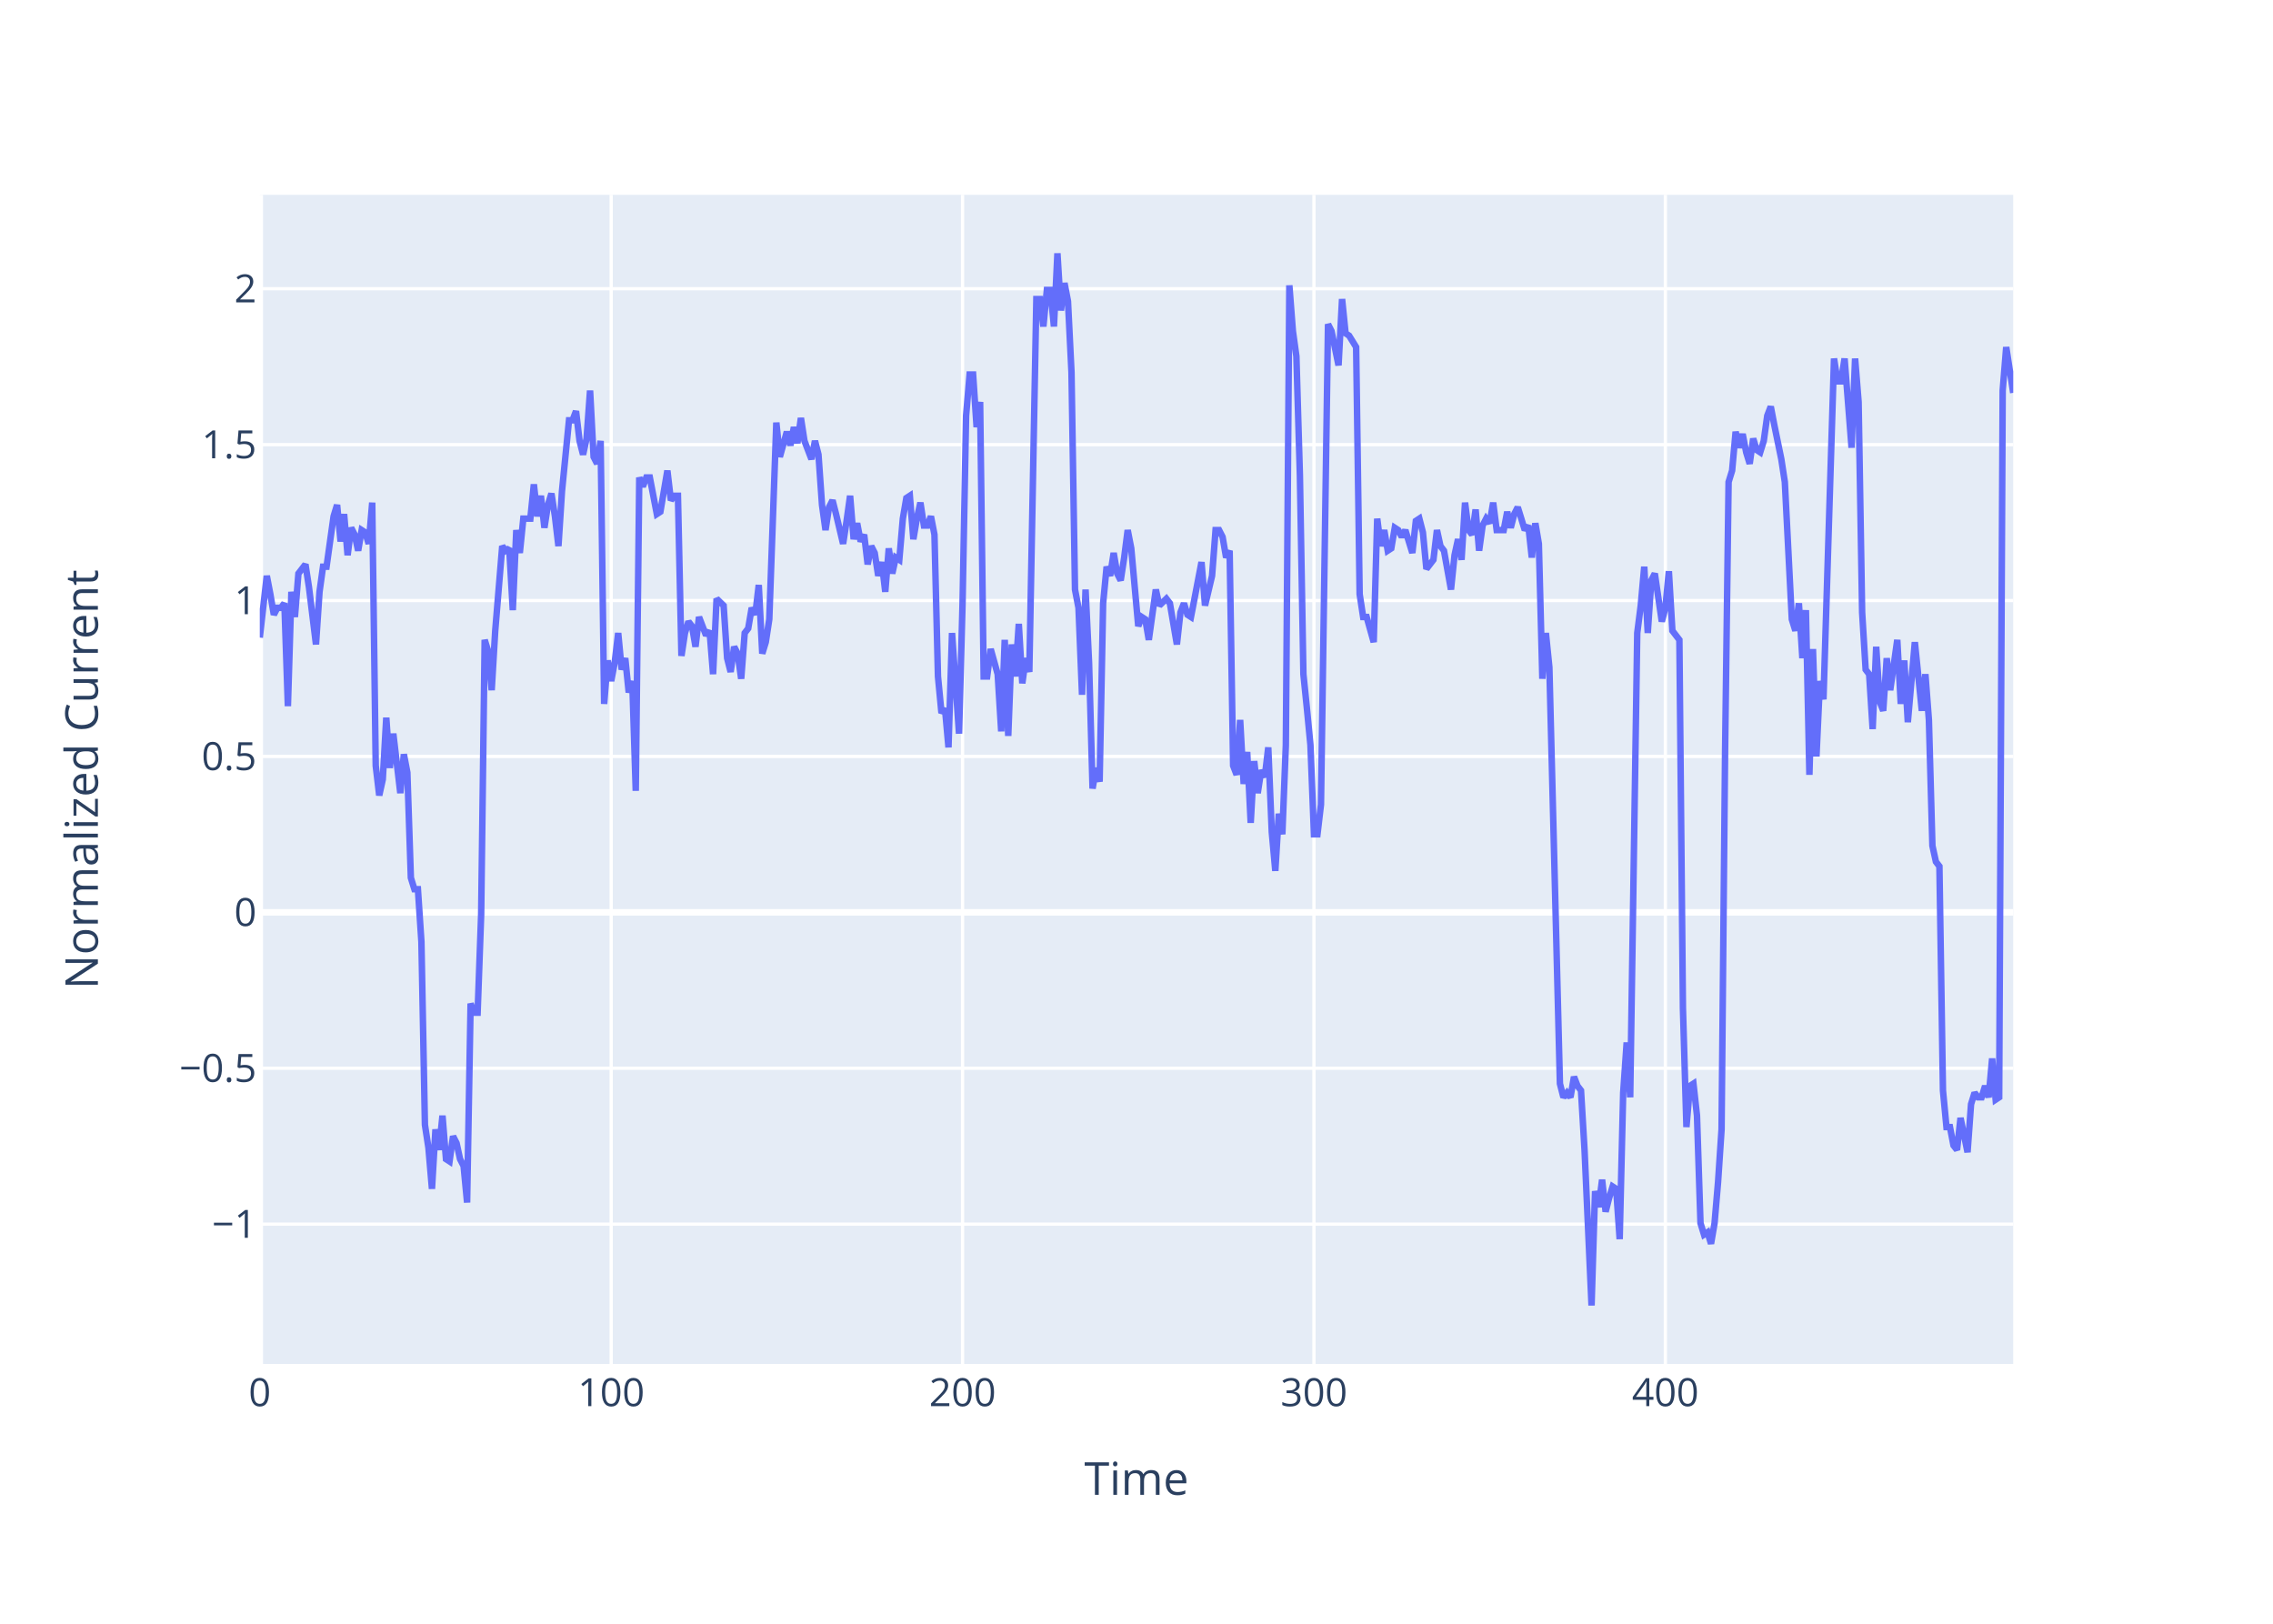
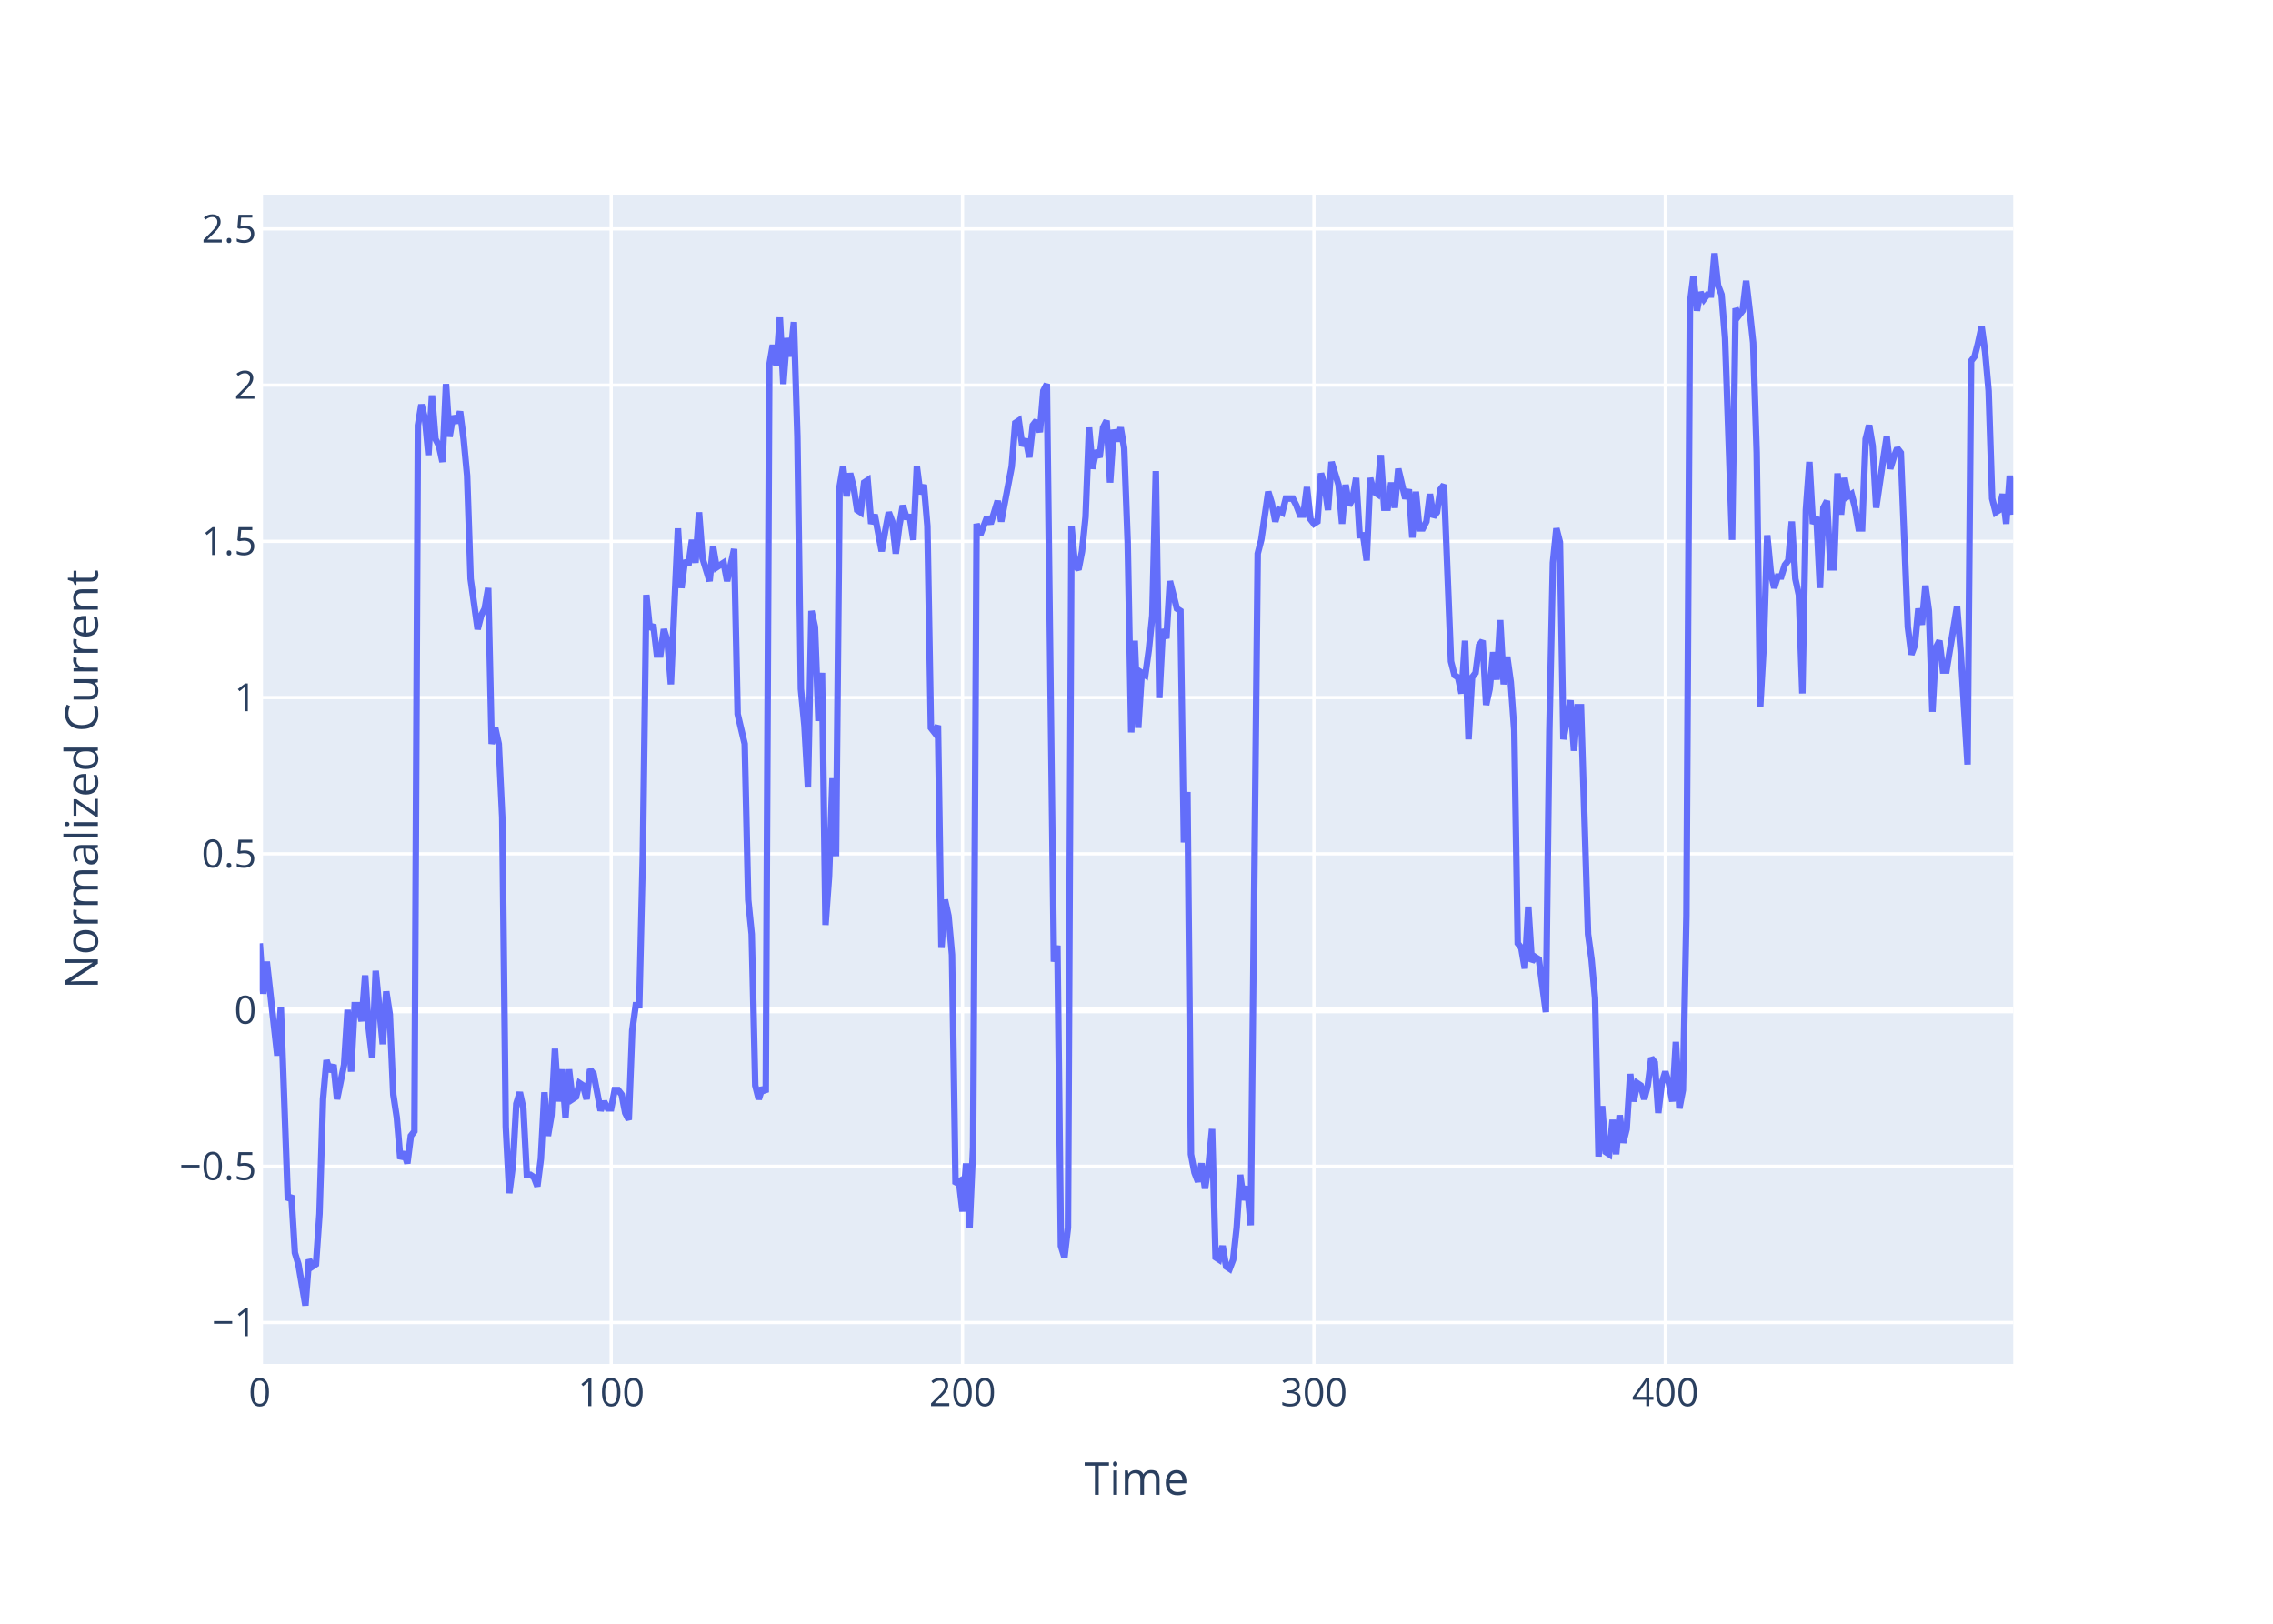
<svg xmlns="http://www.w3.org/2000/svg" class="main-svg" width="700" height="500" style="" viewBox="0 0 700 500">
  <rect x="0" y="0" width="700" height="500" style="fill: rgb(255, 255, 255); fill-opacity: 1;" />
-   <defs id="defs-c4b8fc">
+   <defs id="defs-1f460a">
    <g class="clips">
-       <clipPath id="clipc4b8fcxyplot" class="plotclip">
+       <clipPath id="clip1f460axyplot" class="plotclip">
        <rect width="540" height="360" />
      </clipPath>
-       <clipPath class="axesclip" id="clipc4b8fcx">
+       <clipPath class="axesclip" id="clip1f460ax">
        <rect x="80" y="0" width="540" height="500" />
      </clipPath>
-       <clipPath class="axesclip" id="clipc4b8fcy">
+       <clipPath class="axesclip" id="clip1f460ay">
        <rect x="0" y="60" width="700" height="360" />
      </clipPath>
-       <clipPath class="axesclip" id="clipc4b8fcxy">
+       <clipPath class="axesclip" id="clip1f460axy">
        <rect x="80" y="60" width="540" height="360" />
      </clipPath>
    </g>
    <g class="gradients" />
    <g class="patterns" />
  </defs>
  <g class="bglayer">
    <rect class="bg" x="80" y="60" width="540" height="360" style="fill: rgb(229, 236, 246); fill-opacity: 1; stroke-width: 0;" />
  </g>
  <g class="layer-below">
    <g class="imagelayer" />
    <g class="shapelayer" />
  </g>
  <g class="cartesianlayer">
    <g class="subplot xy">
      <g class="layer-subplot">
        <g class="shapelayer" />
        <g class="imagelayer" />
      </g>
      <g class="minor-gridlayer">
        <g class="x" />
        <g class="y" />
      </g>
      <g class="gridlayer">
        <g class="x">
          <path class="xgrid crisp" transform="translate(188.22,0)" d="M0,60v360" style="stroke: rgb(255, 255, 255); stroke-opacity: 1; stroke-width: 1px;" />
          <path class="xgrid crisp" transform="translate(296.43,0)" d="M0,60v360" style="stroke: rgb(255, 255, 255); stroke-opacity: 1; stroke-width: 1px;" />
          <path class="xgrid crisp" transform="translate(404.65,0)" d="M0,60v360" style="stroke: rgb(255, 255, 255); stroke-opacity: 1; stroke-width: 1px;" />
          <path class="xgrid crisp" transform="translate(512.87,0)" d="M0,60v360" style="stroke: rgb(255, 255, 255); stroke-opacity: 1; stroke-width: 1px;" />
        </g>
        <g class="y">
-           <path class="ygrid crisp" transform="translate(0,376.95)" d="M80,0h540" style="stroke: rgb(255, 255, 255); stroke-opacity: 1; stroke-width: 1px;" />
-           <path class="ygrid crisp" transform="translate(0,328.94)" d="M80,0h540" style="stroke: rgb(255, 255, 255); stroke-opacity: 1; stroke-width: 1px;" />
-           <path class="ygrid crisp" transform="translate(0,232.93)" d="M80,0h540" style="stroke: rgb(255, 255, 255); stroke-opacity: 1; stroke-width: 1px;" />
-           <path class="ygrid crisp" transform="translate(0,184.92)" d="M80,0h540" style="stroke: rgb(255, 255, 255); stroke-opacity: 1; stroke-width: 1px;" />
-           <path class="ygrid crisp" transform="translate(0,136.92)" d="M80,0h540" style="stroke: rgb(255, 255, 255); stroke-opacity: 1; stroke-width: 1px;" />
-           <path class="ygrid crisp" transform="translate(0,88.91)" d="M80,0h540" style="stroke: rgb(255, 255, 255); stroke-opacity: 1; stroke-width: 1px;" />
+           <path class="ygrid crisp" transform="translate(0,407.24)" d="M80,0h540" style="stroke: rgb(255, 255, 255); stroke-opacity: 1; stroke-width: 1px;" />
+           <path class="ygrid crisp" transform="translate(0,359.13)" d="M80,0h540" style="stroke: rgb(255, 255, 255); stroke-opacity: 1; stroke-width: 1px;" />
+           <path class="ygrid crisp" transform="translate(0,262.91)" d="M80,0h540" style="stroke: rgb(255, 255, 255); stroke-opacity: 1; stroke-width: 1px;" />
+           <path class="ygrid crisp" transform="translate(0,214.8)" d="M80,0h540" style="stroke: rgb(255, 255, 255); stroke-opacity: 1; stroke-width: 1px;" />
+           <path class="ygrid crisp" transform="translate(0,166.69)" d="M80,0h540" style="stroke: rgb(255, 255, 255); stroke-opacity: 1; stroke-width: 1px;" />
+           <path class="ygrid crisp" transform="translate(0,118.58)" d="M80,0h540" style="stroke: rgb(255, 255, 255); stroke-opacity: 1; stroke-width: 1px;" />
+           <path class="ygrid crisp" transform="translate(0,70.47)" d="M80,0h540" style="stroke: rgb(255, 255, 255); stroke-opacity: 1; stroke-width: 1px;" />
        </g>
      </g>
      <g class="zerolinelayer">
        <path class="xzl zl crisp" transform="translate(80,0)" d="M0,60v360" style="stroke: rgb(255, 255, 255); stroke-opacity: 1; stroke-width: 2px;" />
-         <path class="yzl zl crisp" transform="translate(0,280.94)" d="M80,0h540" style="stroke: rgb(255, 255, 255); stroke-opacity: 1; stroke-width: 2px;" />
+         <path class="yzl zl crisp" transform="translate(0,311.02)" d="M80,0h540" style="stroke: rgb(255, 255, 255); stroke-opacity: 1; stroke-width: 2px;" />
      </g>
      <g class="layer-between">
        <g class="shapelayer" />
        <g class="imagelayer" />
      </g>
      <path class="xlines-below" />
      <path class="ylines-below" />
      <g class="overlines-below" />
      <g class="xaxislayer-below" />
      <g class="yaxislayer-below" />
      <g class="overaxes-below" />
      <g class="overplot">
-         <g class="xy" transform="translate(80,60)" clip-path="url(#clipc4b8fcxyplot)">
+         <g class="xy" transform="translate(80,60)" clip-path="url(#clip1f460axyplot)">
          <g class="scatterlayer mlayer">
-             <g class="trace scatter trace72a890" style="stroke-miterlimit: 2; opacity: 1;">
+             <g class="trace scatter trace1ed63c" style="stroke-miterlimit: 2; opacity: 1;">
              <g class="fills" />
              <g class="errorbars" />
              <g class="lines">
-                 <path class="js-line" d="M0,136.33L2.16,117.31L3.25,122.95L4.33,129.29L5.41,127.17L6.49,127.17L7.58,125.77L8.66,157.46L9.74,122.24L10.82,129.99L11.9,116.61L14.07,113.79L15.15,120.83L17.31,138.44L18.4,122.24L19.48,114.5L20.56,114.5L22.73,99L23.81,95.48L24.89,106.75L25.97,98.3L27.05,110.97L28.14,102.52L29.22,104.63L30.3,109.57L31.38,103.23L32.46,103.93L33.55,107.45L34.63,94.77L35.71,175.77L36.79,184.93L37.88,180L38.96,160.98L40.04,176.48L41.12,165.91L43.29,184.23L44.37,172.25L45.45,177.89L46.53,210.29L47.62,213.81L48.7,213.81L49.78,230.01L50.86,286.36L51.94,293.4L53.03,306.08L54.11,287.77L55.19,294.1L56.27,283.54L57.35,296.92L58.44,297.63L59.52,289.88L60.6,291.99L61.68,296.92L62.77,299.03L63.85,310.3L64.93,249.03L66.01,251.84L67.09,251.84L68.18,221.56L69.26,137.03L70.34,140.56L71.42,152.53L72.51,134.22L74.67,108.16L75.75,109.57L76.83,108.86L77.92,127.88L79,103.23L80.08,110.27L81.16,99.7L82.24,99.7L83.33,99.7L84.41,89.14L85.49,99L86.57,92.66L87.66,102.52L88.74,95.48L89.82,91.96L90.9,99L91.98,108.16L93.07,91.25L95.23,69.42L96.31,69.42L97.39,66.6L98.48,75.76L99.56,79.98L100.64,75.05L101.72,60.26L102.81,80.69L103.89,82.8L104.97,75.76L106.05,156.76L107.13,143.37L108.22,149.71L109.3,144.08L110.38,134.92L111.46,146.19L112.55,142.67L113.63,153.23L114.71,149.71L115.79,183.52L116.87,87.03L117.96,89.84L119.04,87.03L120.12,87.03L122.28,98.3L123.37,97.59L125.53,84.91L126.61,94.07L127.7,92.66L128.78,92.66L129.86,141.97L130.94,134.92L132.02,131.4L133.11,132.81L134.19,139.15L135.27,129.99L137.43,135.63L138.52,134.22L139.6,147.6L140.68,124.36L142.85,126.47L143.93,142.67L145.01,146.9L146.09,139.15L147.17,141.26L148.26,149.01L149.34,134.92L150.42,133.51L151.5,127.17L152.59,129.29L153.67,120.13L154.75,141.26L155.83,137.74L156.91,130.7L159.08,70.12L160.16,80.69L162.32,72.94L163.41,77.17L164.49,71.53L165.57,76.46L166.65,68.71L167.74,75.76L169.9,81.39L170.98,75.76L172.06,79.98L173.15,95.48L174.23,103.23L175.31,96.18L176.39,94.07L177.47,98.3L179.64,107.45L180.72,100.41L181.8,92.66L182.89,106.04L183.97,101.11L185.05,106.75L186.13,104.63L187.21,113.79L188.3,108.16L189.38,110.27L190.46,117.31L191.54,113.09L192.63,122.24L193.71,108.86L194.79,116.61L195.87,111.68L196.95,112.38L198.04,99.7L199.12,93.37L200.2,92.66L201.28,106.04L202.36,99.7L203.45,94.77L204.53,101.82L205.61,101.82L206.69,99L207.78,104.63L208.86,148.3L209.94,159.57L211.02,158.17L212.1,170.14L213.19,134.92L215.35,165.91L216.43,125.77L217.52,68.01L218.6,55.33L219.68,55.33L220.76,71.53L221.84,63.78L222.93,148.3L224.01,148.3L225.09,139.85L227.25,147.6L228.34,165.21L229.42,137.03L230.5,166.62L231.58,138.44L232.67,148.3L233.75,132.1L234.83,150.42L235.91,142.67L236.99,146.9L239.16,32.09L240.24,32.09L241.32,40.54L242.4,29.27L243.49,29.27L244.57,40.54L245.65,18L246.73,35.61L247.82,27.16L248.9,32.79L249.98,54.63L251.06,121.54L252.14,127.17L253.23,153.94L254.31,121.54L255.39,144.08L256.47,182.82L257.56,176.48L258.64,180.7L259.72,125.77L260.8,114.5L261.88,117.31L262.97,110.27L264.05,116.61L265.13,118.72L266.21,111.68L267.29,103.23L268.38,108.86L270.54,132.81L271.62,129.99L272.71,130.7L273.79,137.03L275.95,121.54L277.03,126.47L279.2,124.36L280.28,125.77L282.44,138.44L283.53,128.58L284.61,125.77L285.69,129.29L286.77,129.99L287.86,124.36L290.02,113.09L291.1,126.47L293.27,117.31L294.35,103.23L295.43,103.23L296.51,105.34L297.6,111.68L298.68,109.57L299.76,175.77L300.84,178.59L301.92,161.69L303.01,181.41L304.09,171.55L305.17,193.38L306.25,174.37L307.33,184.23L308.42,177.18L309.5,179.3L310.58,170.14L311.66,196.2L312.75,208.17L313.83,190.57L314.91,196.9L315.99,169.43L317.07,27.86L318.16,41.95L319.24,49.7L320.32,86.32L321.4,147.6L322.48,158.17L323.57,169.43L324.65,196.9L325.73,196.9L326.81,187.75L328.98,39.83L330.06,41.95L332.22,52.51L333.31,32.09L334.39,42.65L335.47,43.36L337.64,46.88L338.72,122.95L339.8,129.99L340.88,129.99L343.05,137.74L344.13,99.7L345.21,108.16L346.29,103.23L347.37,109.57L348.46,108.86L349.54,102.52L350.62,103.23L351.7,105.34L352.79,103.23L354.95,110.27L356.03,100.41L357.11,99.7L358.2,103.93L359.28,115.2L360.36,113.79L361.44,112.38L362.53,103.23L363.61,108.16L364.69,109.57L366.85,121.54L367.94,110.97L369.02,106.04L370.1,112.38L371.18,94.77L372.26,103.23L373.35,104.63L374.43,96.89L375.51,109.57L376.59,101.82L377.68,99.7L378.76,101.11L379.84,94.77L380.92,103.23L383.09,103.23L384.17,97.59L385.25,102.52L386.33,98.3L387.41,96.18L388.5,99.7L389.58,103.23L390.66,101.82L391.74,111.68L392.83,101.11L393.91,107.45L394.99,149.01L396.07,134.92L397.15,145.49L400.4,273.68L401.48,277.9L402.57,276.5L403.65,277.9L404.73,271.57L405.81,274.38L406.89,275.79L407.98,294.1L410.14,342L411.22,306.78L412.3,311.71L413.39,303.26L414.47,313.12L415.55,308.9L416.63,305.37L417.72,306.08L418.8,321.57L419.88,276.5L420.96,261L422.04,277.9L424.21,134.92L425.29,126.47L426.37,114.5L427.45,134.92L428.54,118.72L429.62,116.61L431.78,131.4L432.87,127.17L433.95,115.9L435.03,134.22L437.19,137.03L438.28,250.43L439.36,287.06L440.44,274.38L441.52,273.68L442.61,283.54L443.69,316.64L444.77,320.17L445.85,319.46L446.93,322.98L448.02,316.64L449.1,303.97L450.18,287.77L451.26,171.55L452.34,88.43L453.43,84.91L454.51,72.94L455.59,77.87L456.67,73.64L457.76,79.28L458.84,82.8L459.92,75.05L461,78.57L462.08,79.28L463.17,75.76L464.25,68.01L465.33,65.19L466.41,70.83L468.58,81.39L469.66,88.43L471.82,130.7L472.91,134.22L473.99,125.77L475.07,142.67L476.15,127.88L477.23,178.59L478.32,139.85L479.4,172.96L480.48,149.71L481.56,155.35L484.81,50.4L485.89,57.44L486.97,57.44L488.06,50.4L490.22,77.87L491.3,50.4L492.38,63.78L493.47,128.58L494.55,146.19L495.63,147.6L496.71,164.5L497.8,139.15L498.88,156.05L499.96,158.87L501.04,142.67L502.12,152.53L504.29,137.03L505.37,156.76L506.45,143.37L507.54,162.39L509.7,137.74L510.78,148.3L511.86,158.87L512.95,147.6L514.03,161.69L515.11,200.43L516.19,205.36L517.27,206.77L518.36,275.79L519.44,287.06L520.52,287.06L521.6,292.7L522.69,294.1L523.77,284.24L525.93,294.81L527.01,280.02L528.1,276.5L529.18,277.9L530.26,277.9L531.34,274.38L532.42,277.9L533.51,265.93L534.59,278.61L535.67,277.9L536.75,60.26L537.84,46.88L540,60.97" style="vector-effect: none; fill: none; stroke: rgb(99, 110, 250); stroke-opacity: 1; stroke-width: 2px; opacity: 1;" />
+                 <path class="js-line" d="M0,230.47L1.08,246L2.16,236.12L5.41,265.06L6.49,250.24L8.66,309.53L9.74,308.12L10.82,325.76L11.9,329.29L14.07,342L15.15,327.88L16.23,330L17.31,329.29L18.4,313.76L19.48,278.47L20.56,266.47L21.64,270L22.73,267.88L23.81,278.47L25.97,267.88L27.05,250.94L28.14,270L29.22,249.53L30.3,249.53L31.38,254.47L32.46,240.35L33.55,256.59L34.63,265.76L35.71,238.94L37.88,261.53L38.96,245.29L40.04,252.35L41.12,277.06L42.2,284.12L43.29,296.82L44.37,294.71L45.45,298.24L46.53,289.76L47.62,288.35L48.7,70.94L49.78,64.59L50.86,68.82L51.94,80.12L53.03,61.76L54.11,75.18L55.19,77.29L56.27,82.24L57.35,58.24L58.44,74.47L59.52,68.12L60.6,70.24L61.68,66.71L62.77,75.18L63.85,86.47L64.93,118.24L67.09,133.76L68.18,129.53L69.26,127.41L70.34,121.06L71.42,169.06L72.51,164.12L73.59,169.06L74.67,191.65L75.75,286.94L76.83,307.41L77.92,298.94L79,279.88L80.08,276.35L81.16,281.29L82.24,301.76L83.33,301.76L84.41,302.47L85.49,305.29L86.57,296.82L87.66,276.35L88.74,289.76L89.82,283.41L90.9,262.94L91.98,279.18L93.07,269.29L94.15,284.12L95.23,269.29L96.31,278.47L97.39,277.76L98.48,273.53L99.56,274.24L100.64,278.47L101.72,269.29L102.81,270.71L104.97,282L106.05,279.18L107.13,281.29L108.22,281.29L109.3,275.65L110.38,275.65L111.46,277.06L112.55,282.71L113.63,284.82L114.71,257.29L115.79,249.53L116.87,249.53L117.96,203.65L119.04,123.18L120.12,133.76L121.2,132.35L122.28,141.53L123.37,141.53L124.45,133.76L125.53,137.29L126.61,150.71L127.7,126L128.78,102.71L129.86,121.06L130.94,112.59L132.02,114L133.11,106.24L134.19,113.29L135.27,97.76L136.35,111.88L138.52,118.94L139.6,108.35L140.68,114.71L141.76,114L142.85,113.29L143.93,118.94L146.09,109.06L147.17,159.88L149.34,169.06L150.42,217.06L151.5,227.65L152.59,274.24L153.67,278.47L154.75,274.94L155.83,276.35L156.91,52.59L158,46.24L159.08,52.59L160.16,37.76L161.24,58.24L162.32,44.12L163.41,49.76L164.49,39.18L165.57,74.47L166.65,152.12L167.74,163.41L168.82,182.47L169.9,128.12L170.98,133.06L172.06,162L173.15,147.18L174.23,224.82L175.31,210L176.39,179.65L177.47,203.65L178.56,90L179.64,83.65L180.72,92.82L181.8,85.76L182.89,90L183.97,97.06L185.05,97.76L186.13,88.59L187.21,87.88L188.3,101.29L189.38,98.47L191.54,109.76L192.63,103.41L193.71,97.76L194.79,100.59L195.87,110.47L196.95,102L198.04,95.65L199.12,99.18L200.2,99.18L201.28,106.24L202.36,83.65L203.45,92.12L204.53,89.29L205.61,102L206.69,164.12L207.78,165.53L208.86,163.41L209.94,231.88L211.02,217.06L212.1,222L213.19,234L214.27,304.59L215.35,303.88L216.43,313.06L217.52,298.24L218.6,318L219.68,293.29L220.76,101.29L221.84,104.82L222.93,102L224.01,99.18L225.09,101.29L227.25,94.24L228.34,100.59L231.58,83.65L232.67,70.24L233.75,69.53L234.83,77.29L235.91,75.18L236.99,80.82L238.08,70.94L239.16,69.53L240.24,73.06L241.32,60.35L242.4,58.24L243.49,147.88L244.57,236.12L245.65,231.18L246.73,323.65L247.82,327.18L248.9,318L249.98,102L251.06,114L252.14,115.41L253.23,109.76L254.31,99.18L255.39,71.65L256.47,84.35L257.56,78.71L258.64,80.82L259.72,71.65L260.8,69.53L261.88,88.59L262.97,72.35L264.05,75.88L265.13,71.65L266.21,78L267.29,106.94L268.38,165.53L269.46,137.29L270.54,164.12L271.62,147.18L272.71,147.88L273.79,140.12L274.87,129.53L275.95,85.06L277.03,154.94L278.12,133.76L279.2,136.59L280.28,118.94L282.44,127.41L283.53,128.12L284.61,199.41L285.69,183.88L286.77,295.41L287.86,301.06L288.94,303.88L290.02,298.24L291.1,306L292.18,298.94L293.27,287.65L294.35,327.18L295.43,327.88L296.51,323.65L297.6,330L298.68,330.71L299.76,327.88L300.84,318L301.92,301.76L303.01,309.53L304.09,305.29L305.17,317.29L307.33,110.47L308.42,106.24L310.58,91.41L311.66,94.94L312.75,100.59L313.83,97.06L314.91,97.76L315.99,93.53L318.16,93.53L319.24,95.65L320.32,98.47L321.4,98.47L322.48,90L323.57,99.88L324.65,101.29L325.73,100.59L326.81,85.76L327.9,89.29L328.98,97.06L330.06,82.24L332.22,89.29L333.31,101.29L334.39,89.29L335.47,95.65L336.55,93.53L337.64,87.18L338.72,104.82L339.8,104.82L340.88,112.59L341.96,87.18L343.05,91.41L344.13,92.12L345.21,80.12L346.29,96.35L347.37,96.35L348.46,88.59L349.54,96.35L350.62,84.35L352.79,93.53L353.87,90.71L354.95,105.53L356.03,91.41L357.11,102.71L358.2,102.71L359.28,100.59L360.36,92.12L361.44,99.18L362.53,97.76L363.61,90.71L364.69,89.29L366.85,143.65L367.94,147.88L369.02,148.59L370.1,153.53L371.18,137.29L372.26,167.65L373.35,148.59L374.43,147.18L375.51,138.71L376.59,137.29L377.68,157.06L378.76,152.12L379.84,140.82L380.92,149.29L382,130.94L383.09,150.71L384.17,142.24L385.25,150L386.33,164.82L387.41,230.47L388.5,231.88L389.58,238.24L390.66,219.18L391.74,236.12L392.83,234.71L393.91,235.41L396.07,251.65L397.15,164.82L398.24,113.29L399.32,102.71L400.4,106.94L401.48,167.65L403.65,155.65L404.73,171.18L405.81,157.76L406.89,157.76L409.06,227.65L410.14,235.41L411.22,247.41L412.3,296.12L413.39,280.59L414.47,294.71L415.55,295.41L416.63,284.82L417.72,295.41L418.8,283.41L419.88,291.88L420.96,287.65L422.04,270.71L423.13,279.18L424.21,273.53L425.29,274.24L426.37,278.47L427.45,274.24L428.54,265.76L429.62,267.18L430.7,282.71L431.78,273.53L432.87,270L433.95,273.53L435.03,279.18L436.11,260.82L437.19,281.29L438.28,275.65L439.36,222L440.44,33.53L441.52,25.06L442.61,35.65L443.69,30L444.77,32.12L445.85,30.71L446.93,30.71L448.02,18L449.1,27.88L450.18,30.71L451.26,44.12L453.43,106.24L454.51,34.94L455.59,37.06L456.67,35.65L457.76,26.47L458.84,35.65L459.92,45.53L461,79.41L462.08,157.76L463.17,138.71L464.25,104.82L465.33,116.12L466.41,121.06L467.49,117.53L468.58,117.53L469.66,114L470.74,112.59L471.82,100.59L472.91,118.24L473.99,123.18L475.07,153.53L476.15,97.06L477.23,82.24L478.32,101.29L479.4,99.18L480.48,121.06L481.56,96.35L482.65,94.24L483.73,114.71L484.81,114.71L485.89,85.76L486.97,98.47L488.06,87.18L489.14,92.82L490.22,92.12L491.3,96.35L492.38,102.71L493.47,102.71L494.55,75.18L495.63,70.94L496.71,77.29L497.8,96.35L499.96,81.53L501.04,74.47L502.12,84.35L503.21,80.82L504.29,78L505.37,79.41L507.54,133.06L508.62,141.53L509.7,138.71L510.78,127.41L511.86,132.35L512.95,120.35L514.03,128.12L515.11,159.18L516.19,139.41L517.27,137.29L518.36,146.47L519.44,146.47L522.69,126.71L523.77,140.12L525.93,175.41L527.01,51.18L528.1,49.76L529.18,45.53L530.26,40.59L531.34,48.35L532.42,60.35L533.51,93.53L534.59,97.76L535.67,97.06L536.75,92.12L537.84,101.29L538.92,86.47L540,98.47" style="vector-effect: none; fill: none; stroke: rgb(99, 110, 250); stroke-opacity: 1; stroke-width: 2px; opacity: 1;" />
              </g>
              <g class="points" />
              <g class="text" />
            </g>
          </g>
        </g>
      </g>
      <g class="zerolinelayer-above" />
      <path class="xlines-above crisp" d="M0,0" style="fill: none;" />
      <path class="ylines-above crisp" d="M0,0" style="fill: none;" />
      <g class="overlines-above" />
      <g class="xaxislayer-above">
        <g class="xtick">
          <text text-anchor="middle" x="0" y="433" transform="translate(80,0)" style="font-family: 'Open Sans', verdana, arial, sans-serif; font-size: 12px; fill: rgb(42, 63, 95); fill-opacity: 1; white-space: pre;">0</text>
        </g>
        <g class="xtick">
          <text text-anchor="middle" x="0" y="433" style="font-family: 'Open Sans', verdana, arial, sans-serif; font-size: 12px; fill: rgb(42, 63, 95); fill-opacity: 1; white-space: pre;" transform="translate(188.22,0)">100</text>
        </g>
        <g class="xtick">
          <text text-anchor="middle" x="0" y="433" style="font-family: 'Open Sans', verdana, arial, sans-serif; font-size: 12px; fill: rgb(42, 63, 95); fill-opacity: 1; white-space: pre;" transform="translate(296.43,0)">200</text>
        </g>
        <g class="xtick">
          <text text-anchor="middle" x="0" y="433" style="font-family: 'Open Sans', verdana, arial, sans-serif; font-size: 12px; fill: rgb(42, 63, 95); fill-opacity: 1; white-space: pre;" transform="translate(404.65,0)">300</text>
        </g>
        <g class="xtick">
          <text text-anchor="middle" x="0" y="433" style="font-family: 'Open Sans', verdana, arial, sans-serif; font-size: 12px; fill: rgb(42, 63, 95); fill-opacity: 1; white-space: pre;" transform="translate(512.87,0)">400</text>
        </g>
      </g>
      <g class="yaxislayer-above">
        <g class="ytick">
-           <text text-anchor="end" x="79" y="4.2" transform="translate(0,376.95)" style="font-family: 'Open Sans', verdana, arial, sans-serif; font-size: 12px; fill: rgb(42, 63, 95); fill-opacity: 1; white-space: pre;">−1</text>
+           <text text-anchor="end" x="79" y="4.2" transform="translate(0,407.24)" style="font-family: 'Open Sans', verdana, arial, sans-serif; font-size: 12px; fill: rgb(42, 63, 95); fill-opacity: 1; white-space: pre;">−1</text>
        </g>
        <g class="ytick">
-           <text text-anchor="end" x="79" y="4.2" style="font-family: 'Open Sans', verdana, arial, sans-serif; font-size: 12px; fill: rgb(42, 63, 95); fill-opacity: 1; white-space: pre;" transform="translate(0,328.94)">−0.5</text>
+           <text text-anchor="end" x="79" y="4.2" style="font-family: 'Open Sans', verdana, arial, sans-serif; font-size: 12px; fill: rgb(42, 63, 95); fill-opacity: 1; white-space: pre;" transform="translate(0,359.13)">−0.5</text>
        </g>
        <g class="ytick">
-           <text text-anchor="end" x="79" y="4.2" style="font-family: 'Open Sans', verdana, arial, sans-serif; font-size: 12px; fill: rgb(42, 63, 95); fill-opacity: 1; white-space: pre;" transform="translate(0,280.94)">0</text>
+           <text text-anchor="end" x="79" y="4.2" style="font-family: 'Open Sans', verdana, arial, sans-serif; font-size: 12px; fill: rgb(42, 63, 95); fill-opacity: 1; white-space: pre;" transform="translate(0,311.02)">0</text>
        </g>
        <g class="ytick">
-           <text text-anchor="end" x="79" y="4.2" style="font-family: 'Open Sans', verdana, arial, sans-serif; font-size: 12px; fill: rgb(42, 63, 95); fill-opacity: 1; white-space: pre;" transform="translate(0,232.93)">0.5</text>
+           <text text-anchor="end" x="79" y="4.2" style="font-family: 'Open Sans', verdana, arial, sans-serif; font-size: 12px; fill: rgb(42, 63, 95); fill-opacity: 1; white-space: pre;" transform="translate(0,262.91)">0.5</text>
        </g>
        <g class="ytick">
-           <text text-anchor="end" x="79" y="4.2" style="font-family: 'Open Sans', verdana, arial, sans-serif; font-size: 12px; fill: rgb(42, 63, 95); fill-opacity: 1; white-space: pre;" transform="translate(0,184.92)">1</text>
+           <text text-anchor="end" x="79" y="4.2" style="font-family: 'Open Sans', verdana, arial, sans-serif; font-size: 12px; fill: rgb(42, 63, 95); fill-opacity: 1; white-space: pre;" transform="translate(0,214.8)">1</text>
        </g>
        <g class="ytick">
-           <text text-anchor="end" x="79" y="4.2" style="font-family: 'Open Sans', verdana, arial, sans-serif; font-size: 12px; fill: rgb(42, 63, 95); fill-opacity: 1; white-space: pre;" transform="translate(0,136.92)">1.5</text>
+           <text text-anchor="end" x="79" y="4.2" style="font-family: 'Open Sans', verdana, arial, sans-serif; font-size: 12px; fill: rgb(42, 63, 95); fill-opacity: 1; white-space: pre;" transform="translate(0,166.69)">1.5</text>
        </g>
        <g class="ytick">
-           <text text-anchor="end" x="79" y="4.2" style="font-family: 'Open Sans', verdana, arial, sans-serif; font-size: 12px; fill: rgb(42, 63, 95); fill-opacity: 1; white-space: pre;" transform="translate(0,88.91)">2</text>
+           <text text-anchor="end" x="79" y="4.2" style="font-family: 'Open Sans', verdana, arial, sans-serif; font-size: 12px; fill: rgb(42, 63, 95); fill-opacity: 1; white-space: pre;" transform="translate(0,118.58)">2</text>
+         </g>
+         <g class="ytick">
+           <text text-anchor="end" x="79" y="4.2" style="font-family: 'Open Sans', verdana, arial, sans-serif; font-size: 12px; fill: rgb(42, 63, 95); fill-opacity: 1; white-space: pre;" transform="translate(0,70.47)">2.5</text>
        </g>
      </g>
      <g class="overaxes-above" />
    </g>
  </g>
  <g class="polarlayer" />
  <g class="smithlayer" />
  <g class="ternarylayer" />
  <g class="geolayer" />
  <g class="funnelarealayer" />
  <g class="pielayer" />
  <g class="iciclelayer" />
  <g class="treemaplayer" />
  <g class="sunburstlayer" />
  <g class="glimages" />
-   <defs id="topdefs-c4b8fc">
+   <defs id="topdefs-1f460a">
    <g class="clips" />
  </defs>
  <g class="layer-above">
    <g class="imagelayer" />
    <g class="shapelayer" />
  </g>
  <g class="infolayer">
    <g class="g-gtitle" />
    <g class="g-xtitle">
      <text class="xtitle" x="350" y="460.3" text-anchor="middle" style="opacity: 1; font-family: 'Open Sans', verdana, arial, sans-serif; font-size: 14px; fill: rgb(42, 63, 95); fill-opacity: 1; white-space: pre;">Time</text>
    </g>
    <g class="g-ytitle">
      <text class="ytitle" transform="rotate(-90,30.14688,240)" x="30.147" y="240" text-anchor="middle" style="opacity: 1; font-family: 'Open Sans', verdana, arial, sans-serif; font-size: 14px; fill: rgb(42, 63, 95); fill-opacity: 1; white-space: pre;">Normalized Current</text>
    </g>
  </g>
</svg>
